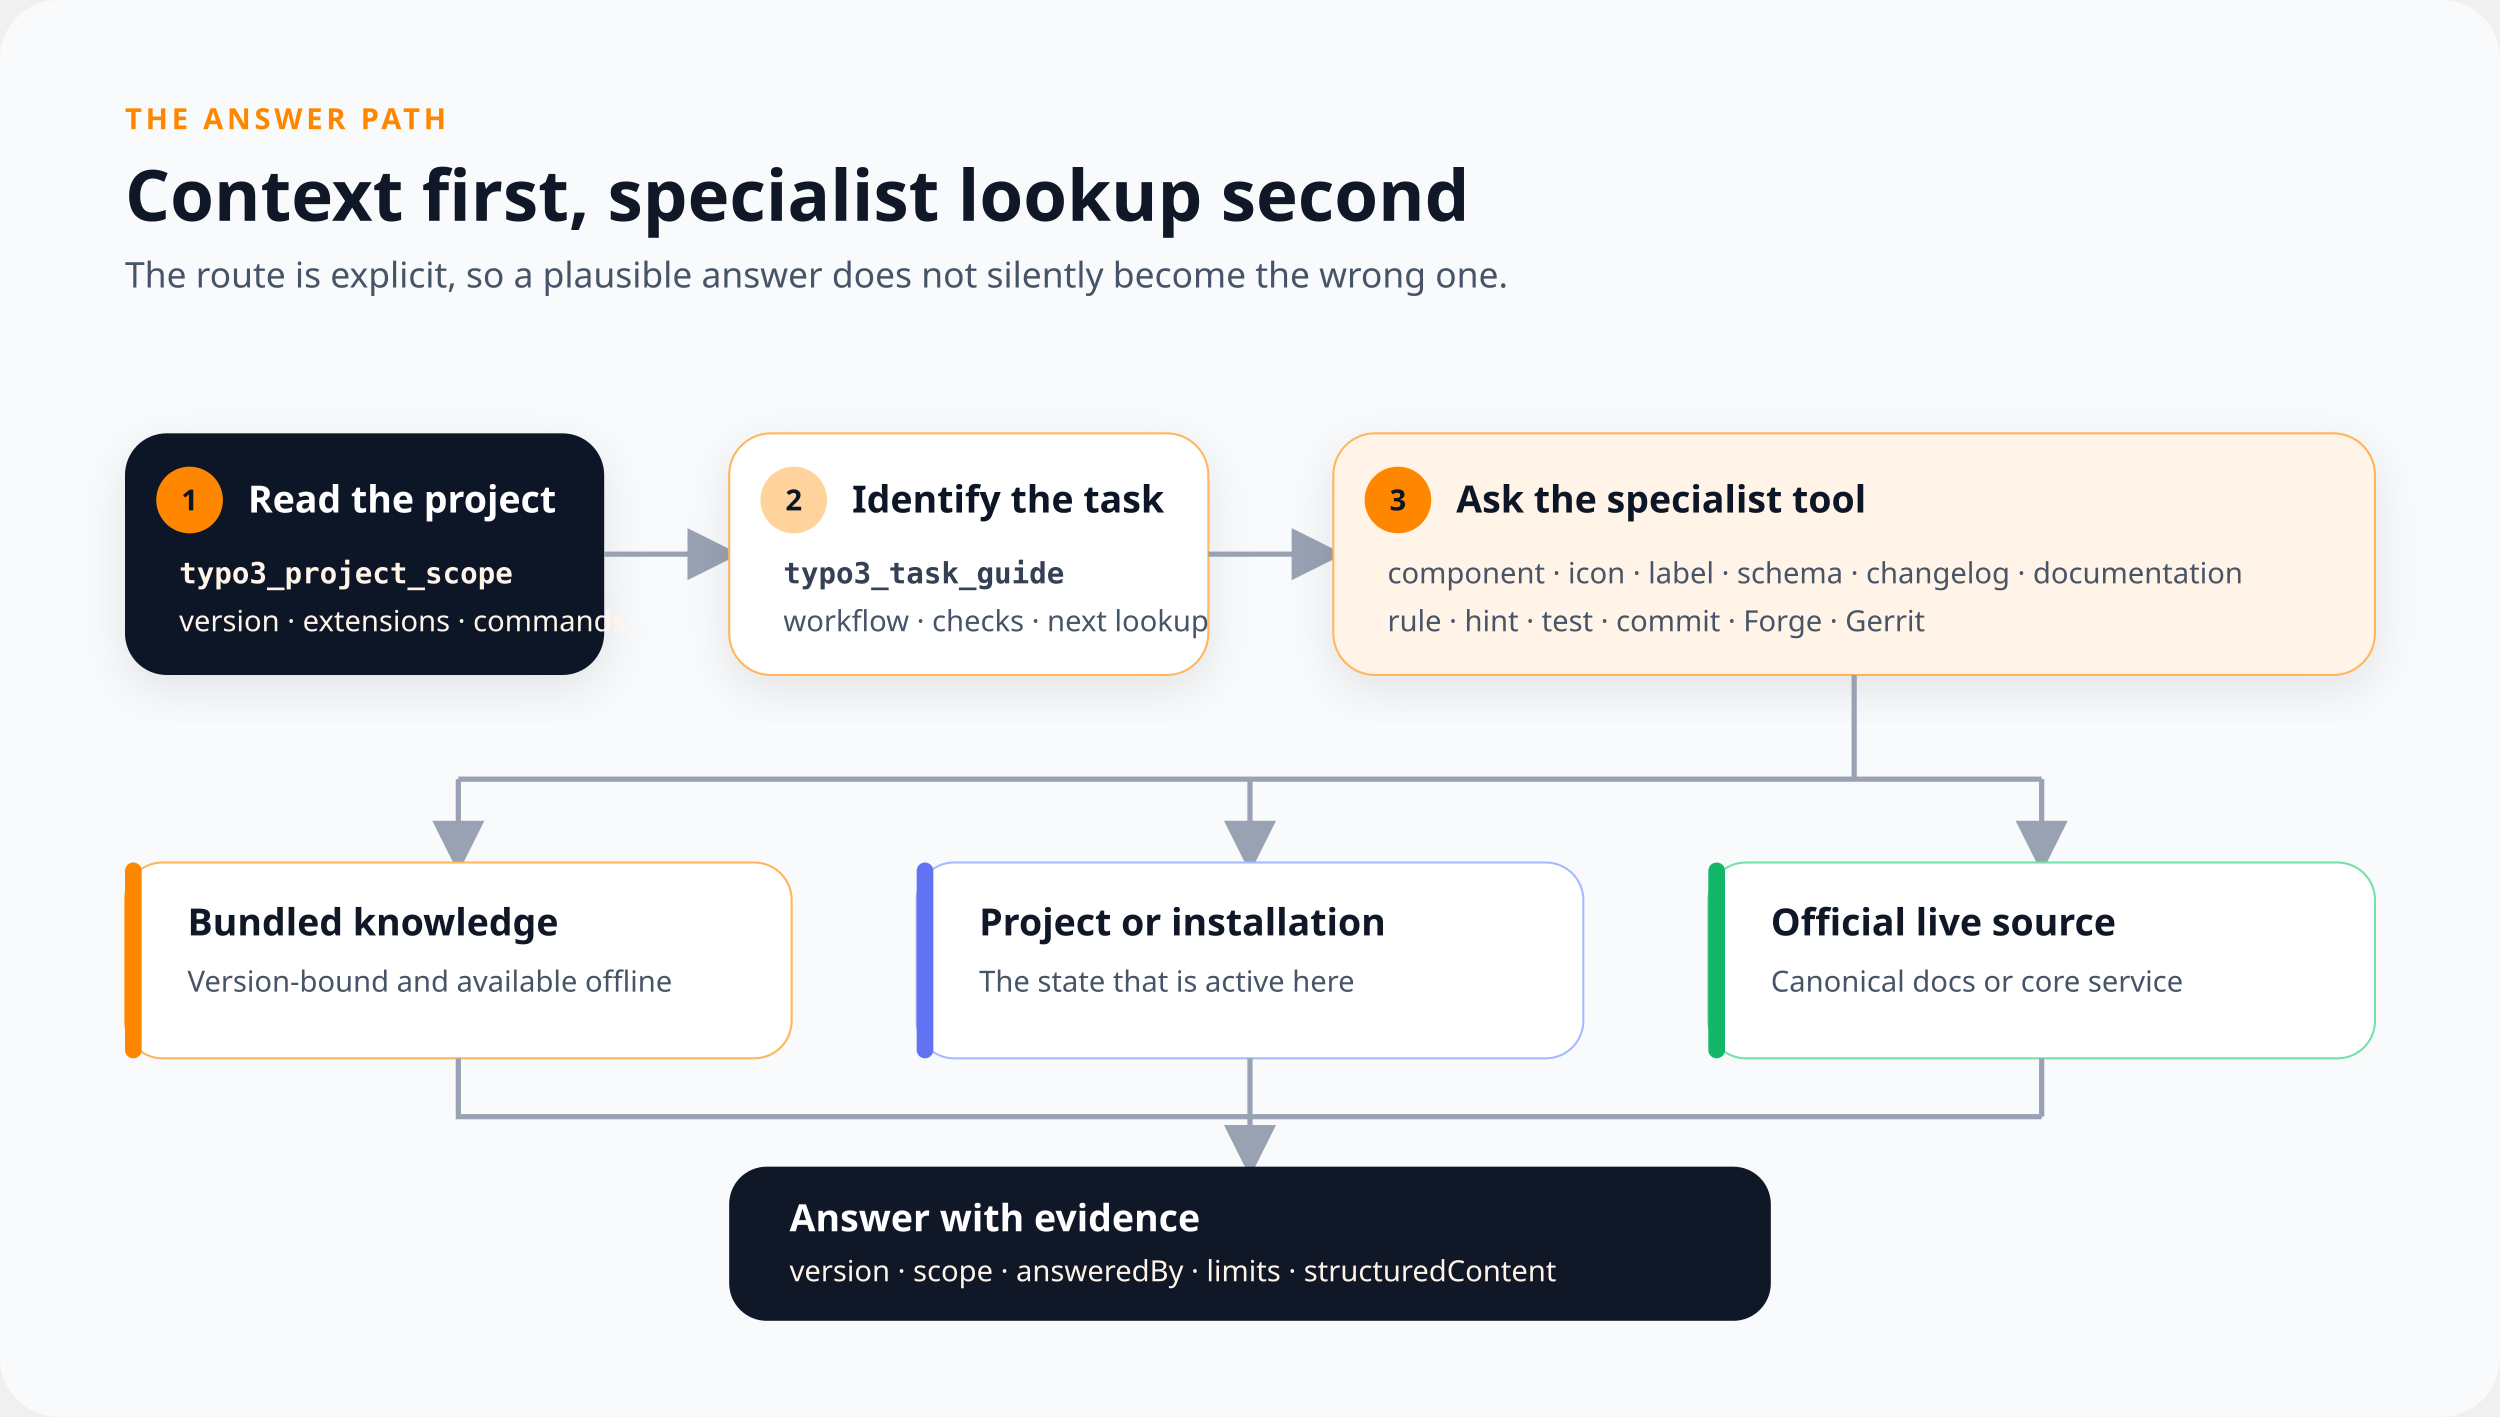
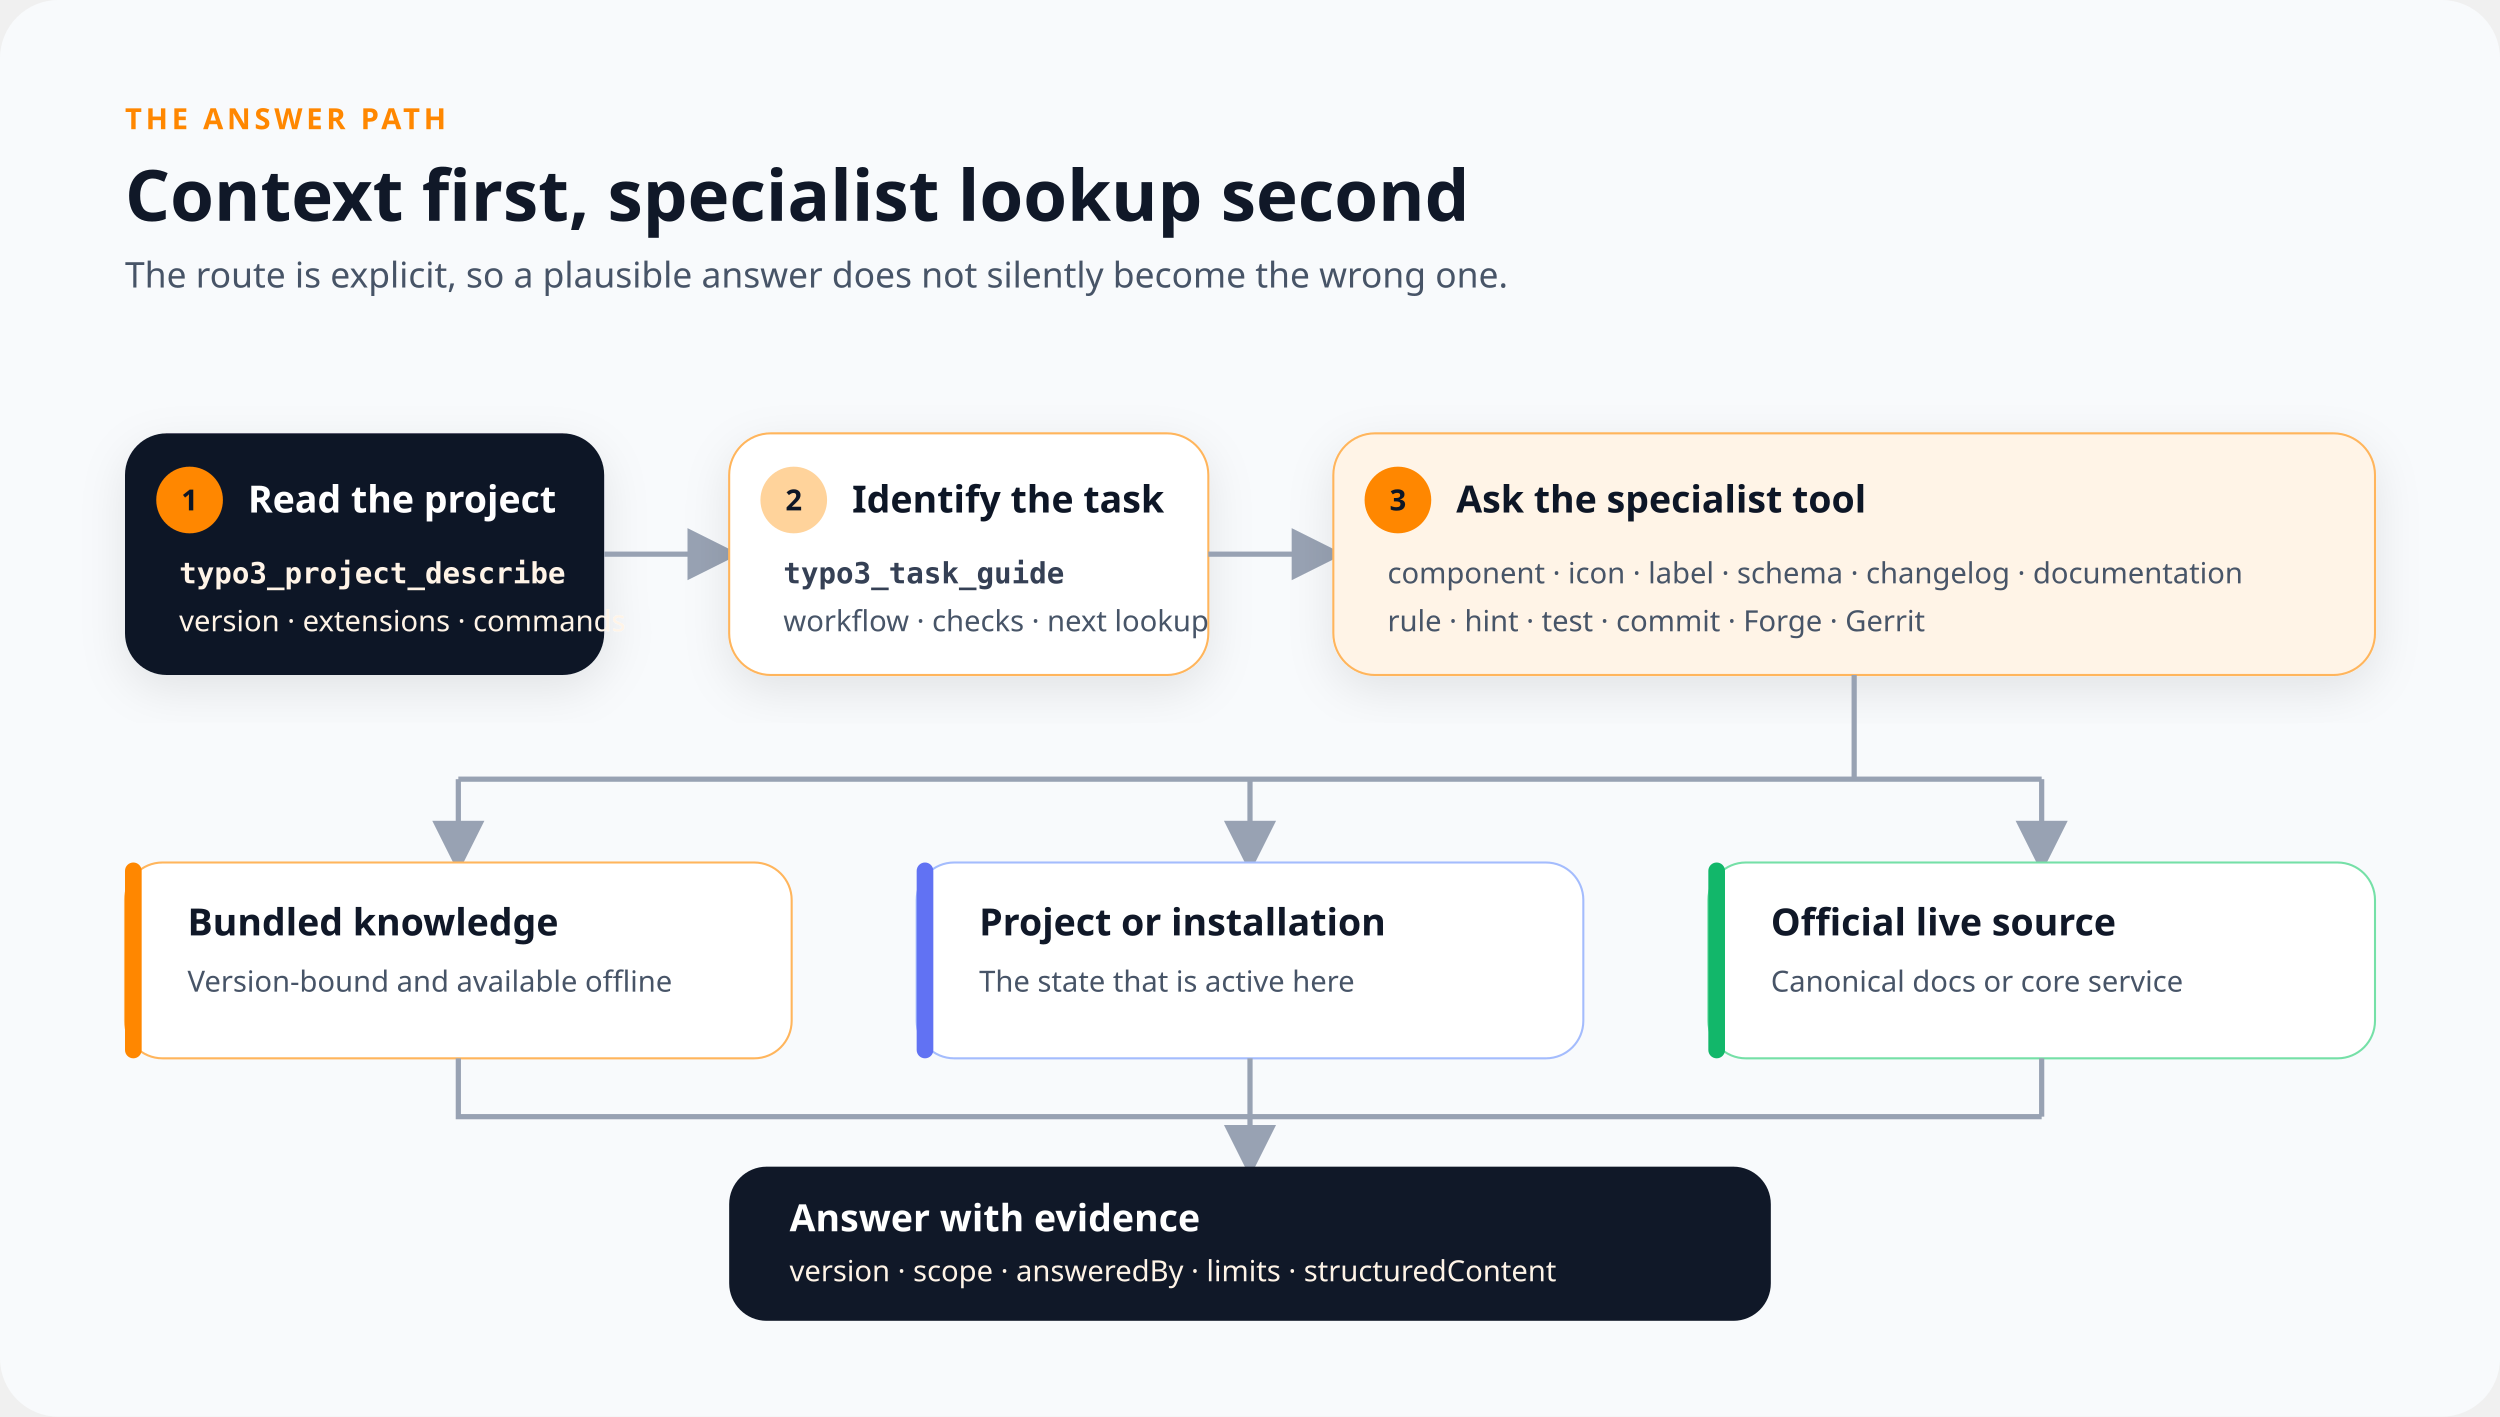
<svg xmlns="http://www.w3.org/2000/svg" width="1200" height="680" viewBox="0 0 1200 680" role="img" aria-labelledby="title description">
  <defs>
    <filter id="shadow" x="-20%" y="-20%" width="140%" height="140%">
      <feDropShadow dx="0" dy="7" stdDeviation="11" flood-color="#101828" flood-opacity="0.09" />
    </filter>
    <marker id="arrow" markerWidth="10" markerHeight="10" refX="8" refY="5" orient="auto" markerUnits="strokeWidth">
      <path d="M0 0 10 5 0 10Z" fill="#98a2b3" />
    </marker>
    <style>
      .eyebrow { font: 700 14px system-ui, sans-serif; letter-spacing: 1.8px; fill: #ff8700; }
      .title { font: 700 34px system-ui, sans-serif; fill: #101828; }
      .subtitle { font: 400 17px system-ui, sans-serif; fill: #475467; }
      .number { font: 700 14px system-ui, sans-serif; fill: #101828; }
      .label { font: 700 18px system-ui, sans-serif; fill: #101828; }
      .copy { font: 400 14px system-ui, sans-serif; fill: #475467; }
      .code { font: 600 14px ui-monospace, SFMono-Regular, Consolas, monospace; fill: #344054; }
      .whiteLabel { font: 700 18px system-ui, sans-serif; fill: white; }
      .whiteCopy { font: 400 14px system-ui, sans-serif; fill: #fff4e7; }
      .line { fill: none; stroke: #98a2b3; stroke-width: 2.5; marker-end: url(#arrow); }
      .bus { fill: none; stroke: #98a2b3; stroke-width: 2.5; }
      .whiteCode { font: 600 14px ui-monospace, SFMono-Regular, Consolas, monospace; fill: #fff4e7; }
    </style>
  </defs>
  <rect width="1200" height="680" rx="28" fill="#f8fafc" />
  <text x="60" y="62" class="eyebrow">THE ANSWER PATH</text>
  <text x="60" y="106" class="title">Context first, specialist lookup second</text>
  <text x="60" y="138" class="subtitle">The route is explicit, so a plausible answer does not silently become the wrong one.</text>
  <g filter="url(#shadow)">
    <rect x="60" y="208" width="230" height="116" rx="20" fill="#101828" />
    <circle cx="91" cy="240" r="16" fill="#ff8700" />
    <text x="91" y="245" text-anchor="middle" class="number">1</text>
    <text x="119" y="246" class="whiteLabel">Read the project</text>
-     <text x="86" y="280" class="whiteCode">typo3_project_scope</text>
+     <text x="86" y="280" class="whiteCode">typo3_project_describe</text>
    <text x="86" y="303" class="whiteCopy">version · extensions · commands</text>
  </g>
  <path d="M290 266 H350" class="line" />
  <g filter="url(#shadow)">
    <rect x="350" y="208" width="230" height="116" rx="20" fill="#ffffff" stroke="#ffb55c" />
    <circle cx="381" cy="240" r="16" fill="#ffd39b" />
    <text x="381" y="245" text-anchor="middle" class="number">2</text>
    <text x="409" y="246" class="label">Identify the task</text>
    <text x="376" y="280" class="code">typo3_task_guide</text>
    <text x="376" y="303" class="copy">workflow · checks · next lookup</text>
  </g>
  <path d="M580 266 H640" class="line" />
  <g filter="url(#shadow)">
    <rect x="640" y="208" width="500" height="116" rx="20" fill="#fff4e7" stroke="#ffb55c" />
    <circle cx="671" cy="240" r="16" fill="#ff8700" />
    <text x="671" y="245" text-anchor="middle" class="number">3</text>
    <text x="699" y="246" class="label">Ask the specialist tool</text>
    <text x="666" y="280" class="copy">component · icon · label · schema · changelog · documentation</text>
    <text x="666" y="303" class="copy">rule · hint · test · commit · Forge · Gerrit</text>
  </g>
  <path d="M890 324 V374 H220 M220 374 H980" class="bus" />
  <path d="M220 374 V414" class="line" />
  <path d="M600 374 V414" class="line" />
  <path d="M980 374 V414" class="line" />
  <g aria-label="Source choice">
    <rect x="60" y="414" width="320" height="94" rx="18" fill="#ffffff" stroke="#ffb55c" />
    <rect x="60" y="414" width="8" height="94" rx="4" fill="#ff8700" />
    <text x="90" y="449" class="label">Bundled knowledge</text>
    <text x="90" y="476" class="copy">Version-bound and available offline</text>
    <rect x="440" y="414" width="320" height="94" rx="18" fill="#ffffff" stroke="#a4bcfd" />
    <rect x="440" y="414" width="8" height="94" rx="4" fill="#6172f3" />
    <text x="470" y="449" class="label">Project or installation</text>
    <text x="470" y="476" class="copy">The state that is active here</text>
    <rect x="820" y="414" width="320" height="94" rx="18" fill="#ffffff" stroke="#75e0a7" />
    <rect x="820" y="414" width="8" height="94" rx="4" fill="#12b76a" />
    <text x="850" y="449" class="label">Official live source</text>
    <text x="850" y="476" class="copy">Canonical docs or core service</text>
  </g>
  <path d="M220 508 V536 H980 M600 508 V536 M980 508 V536" class="bus" />
  <path d="M600 536 V560" class="line" />
  <rect x="350" y="560" width="500" height="74" rx="18" fill="#101828" />
  <text x="379" y="591" class="whiteLabel">Answer with evidence</text>
  <text x="379" y="615" class="whiteCopy">version · scope · answeredBy · limits · structuredContent</text>
</svg>
